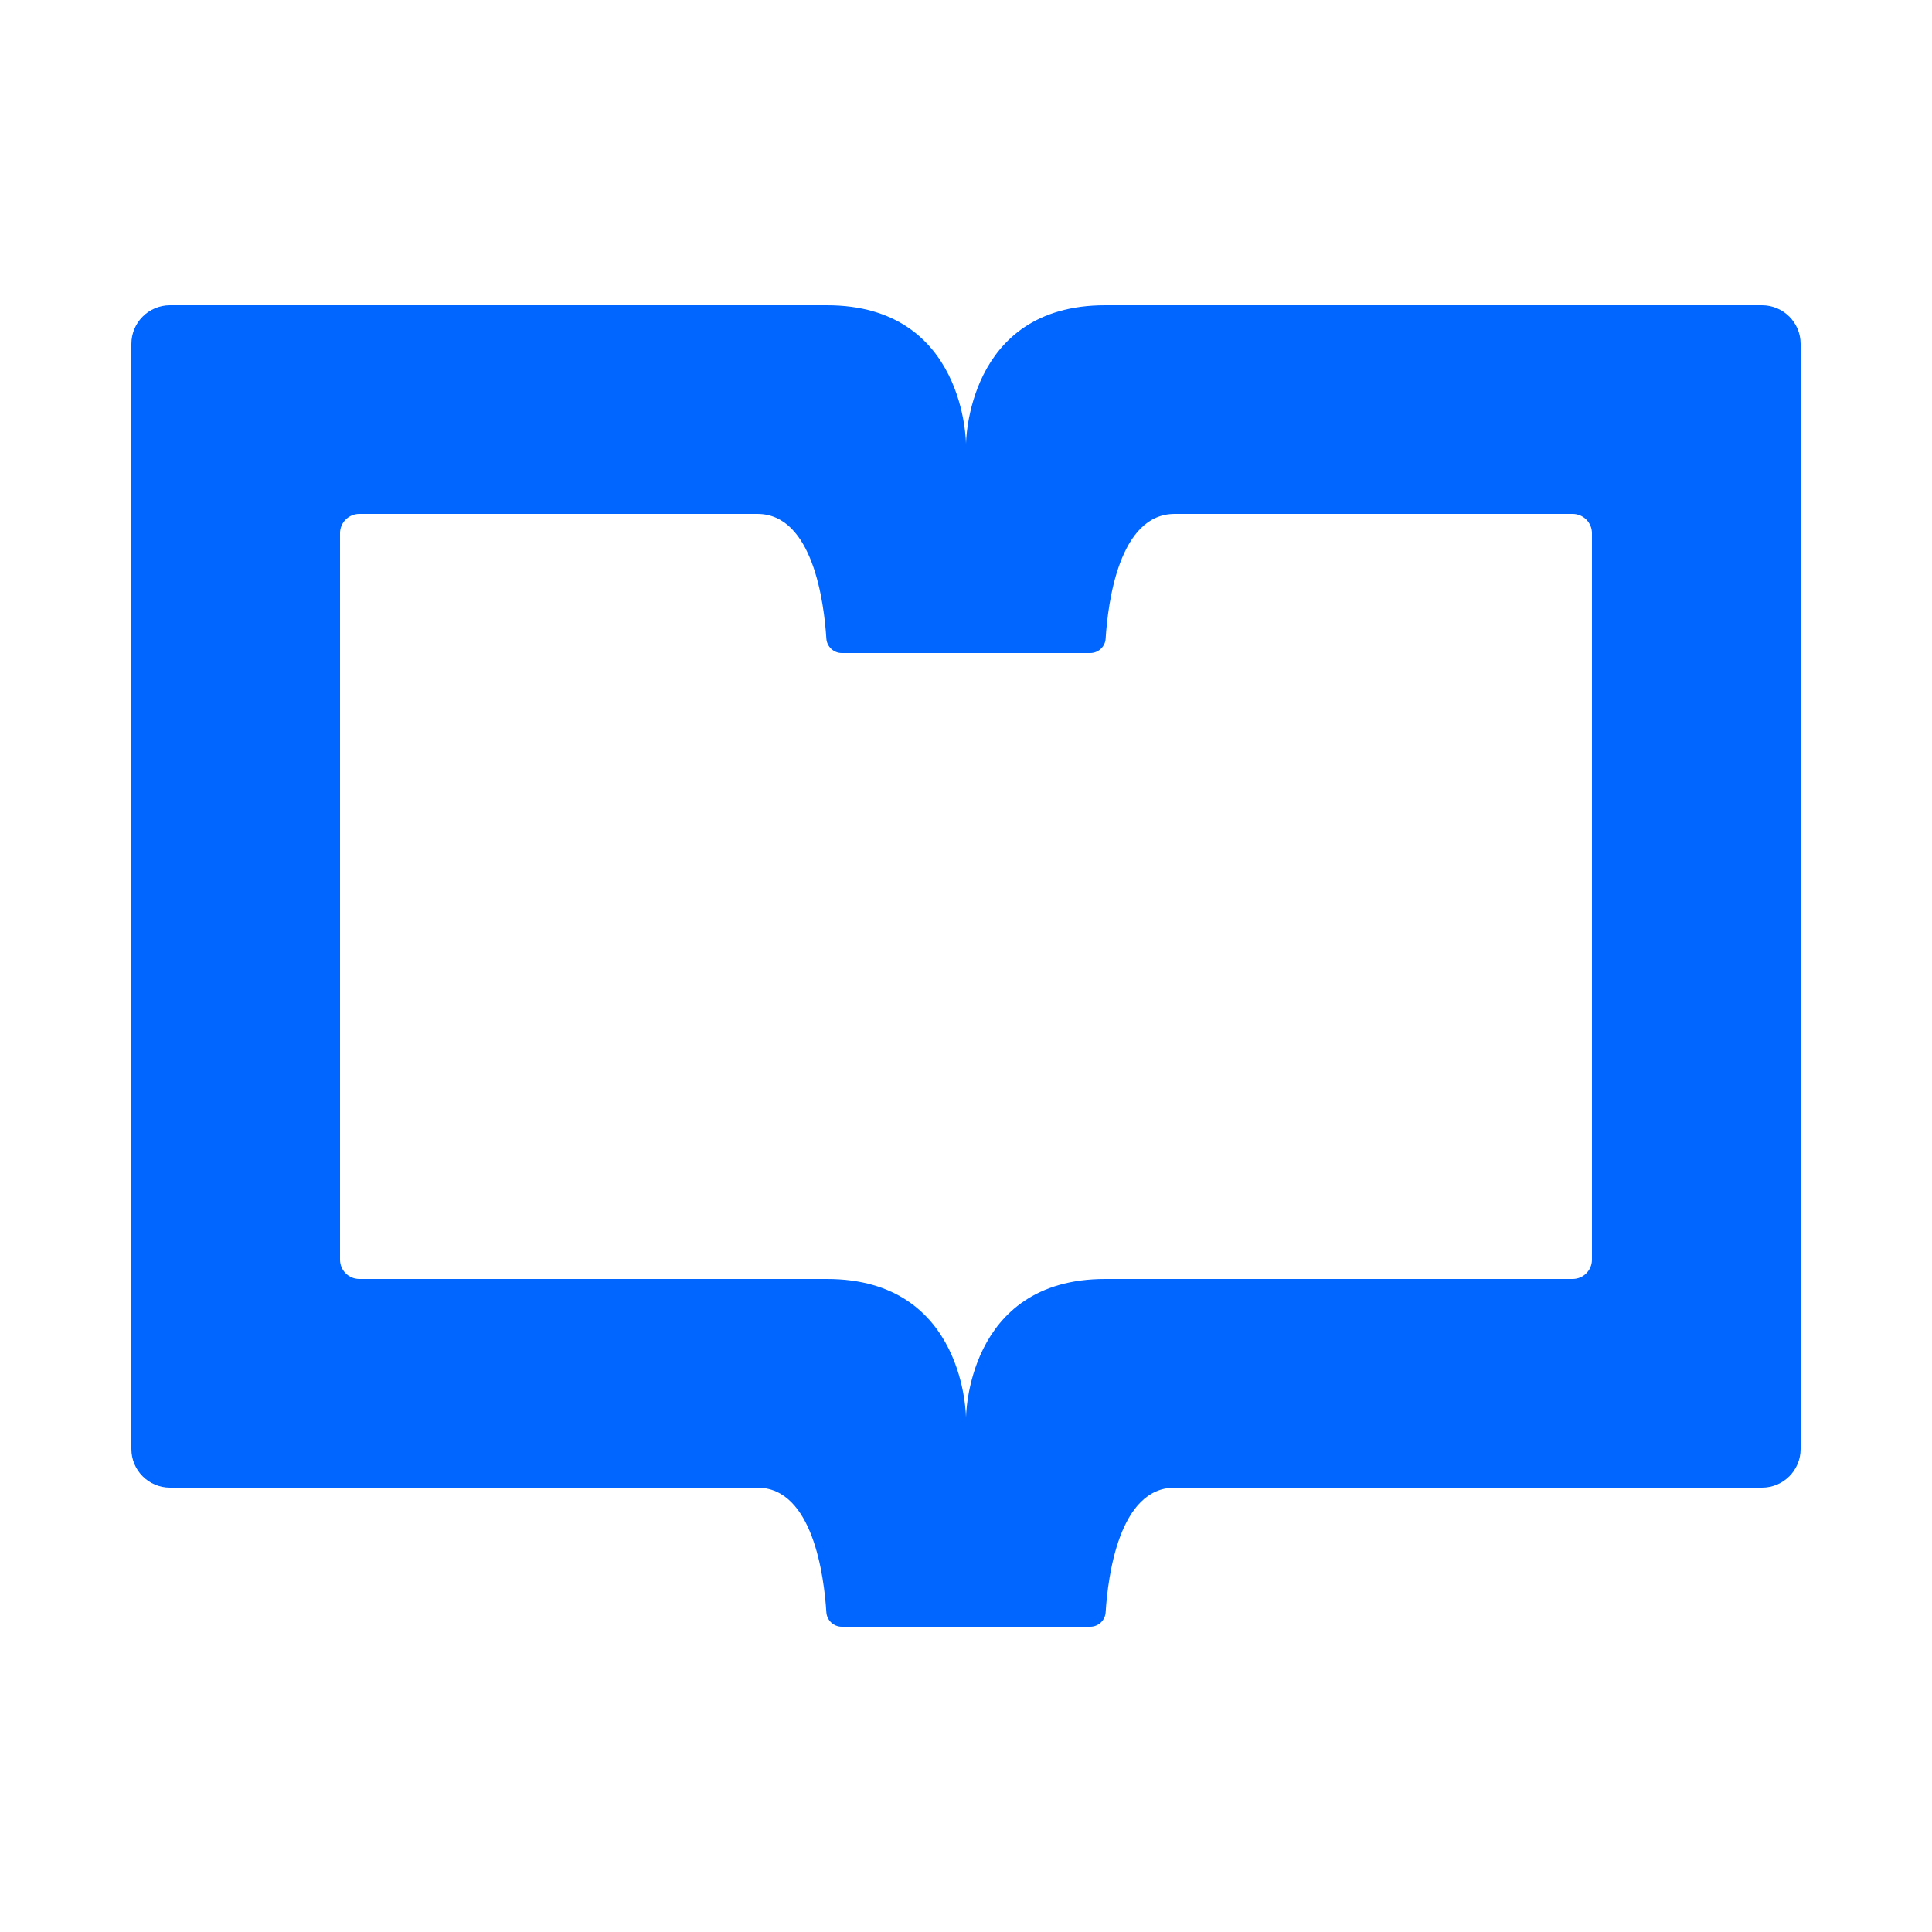
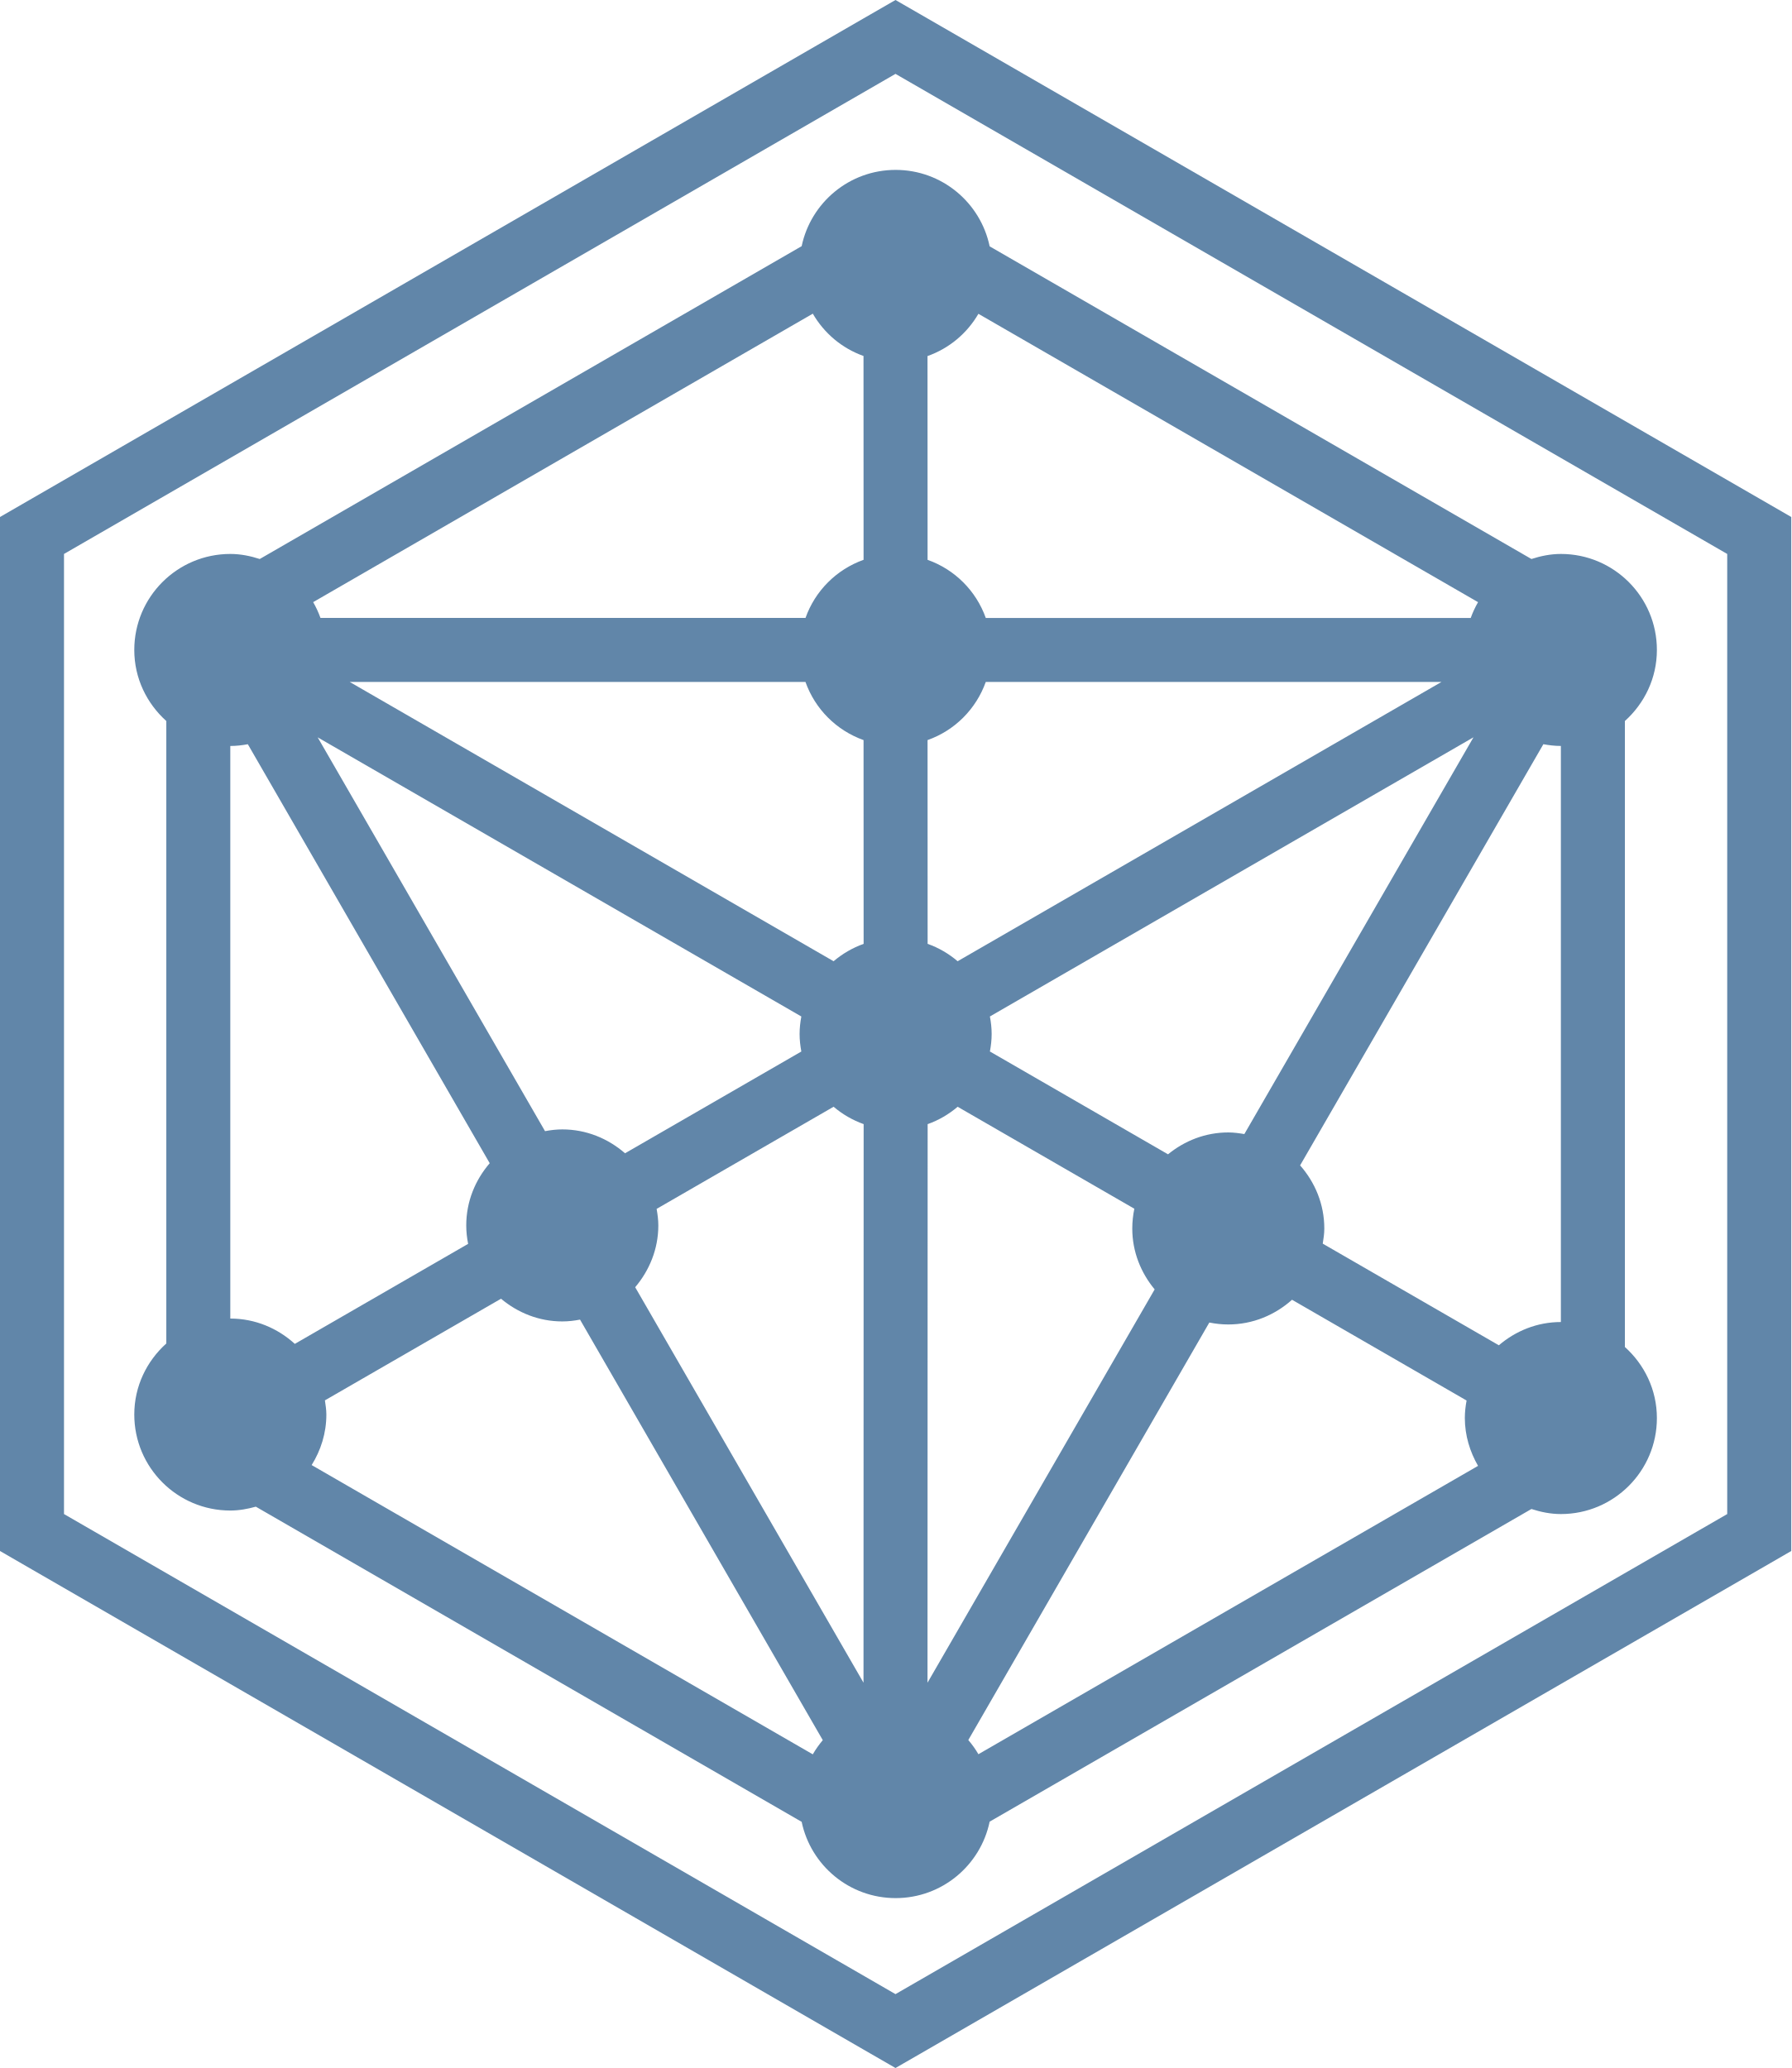
- <svg xmlns="http://www.w3.org/2000/svg" id="Layer_1" viewBox="0 0 250 250">
-   <path d="m143,39.5c-18,0-18,18-18,18,0,0,0-18-18-18H22c-2.76,0-5,2.24-5,5v143c0,2.76,2.24,5,5,5h76c7.2,0,8.64,11.52,8.93,16.13.07,1.05.95,1.87,2,1.87h32.14c1.06,0,1.94-.82,2-1.87.29-4.61,1.73-16.13,8.93-16.13h76c2.76,0,5-2.24,5-5V44.5c0-2.76-2.24-5-5-5h-85Zm63,123.5c0,1.38-1.12,2.5-2.5,2.5h-60.5c-18,0-18,18-18,18,0,0,0-18-18-18h-60.5c-1.38,0-2.5-1.12-2.5-2.5v-94c0-1.38,1.12-2.5,2.5-2.5h51.5c7.2,0,8.64,11.52,8.93,16.13.07,1.05.95,1.87,2,1.87h32.14c1.06,0,1.94-.82,2-1.87.29-4.61,1.73-16.13,8.93-16.13h51.5c1.38,0,2.5,1.12,2.5,2.5v94Z" style="fill:#06f;" />
+ <svg xmlns="http://www.w3.org/2000/svg" viewBox="-1214.754 -155.125 630.252 727.736">
+   <g transform="matrix(8.103241, 0, 0, 8.103241, -1214.754, -155.1251)">
+     <g id="SvgjsG1355" featurekey="tOsHRK-0" transform="matrix(0.9978674,0,0,0.9978674,-11.00448,-4.989337)" fill="#6186a9">
+       <g>
+         <path d="M87.579,26.695L51.387,5.803L49.994,5l-1.393,0.803L12.421,26.695L11.028,27.5v1.608v41.784V72.5l1.393,0.805   l36.181,20.892L49.994,95l1.393-0.803l36.192-20.892l1.393-0.805v-1.608V29.108V27.5L87.579,26.695z M86.186,70.892L49.994,91.785   L13.813,70.892V29.108L49.994,8.215l36.191,20.893V70.892z" />
+         <path d="M45.911,15.713l-23.58,13.615c-0.405-0.131-0.832-0.22-1.281-0.22c-2.307,0-4.179,1.872-4.179,4.178   c0,1.232,0.544,2.329,1.394,3.093v27.089c-0.85,0.765-1.394,1.861-1.394,3.093c0,2.307,1.872,4.178,4.179,4.178   c0.387,0,0.754-0.07,1.11-0.168l23.751,13.716c0.397,1.894,2.075,3.319,4.089,3.319c2.016,0,3.696-1.428,4.091-3.327l23.575-13.607   c0.405,0.131,0.832,0.22,1.281,0.22c2.307,0,4.178-1.872,4.178-4.178c0-1.232-0.544-2.329-1.393-3.093V36.379   c0.849-0.765,1.393-1.861,1.393-3.093c0-2.307-1.871-4.178-4.178-4.178c-0.449,0-0.876,0.089-1.281,0.22L54.091,15.721   c-0.395-1.898-2.075-3.327-4.091-3.327C47.986,12.394,46.309,13.819,45.911,15.713z M75.343,68.795L53.602,81.344   c-0.128-0.22-0.274-0.424-0.44-0.617L63.65,62.557c0.267,0.054,0.541,0.084,0.824,0.084c1.069,0,2.035-0.414,2.775-1.075   l7.595,4.385c-0.046,0.248-0.076,0.5-0.076,0.762C74.769,67.476,74.989,68.18,75.343,68.795z M25.166,65.944l7.663-4.423   c0.724,0.607,1.646,0.988,2.666,0.988c0.264,0,0.52-0.03,0.772-0.079L46.83,80.732c-0.163,0.193-0.307,0.397-0.435,0.617   L24.589,68.76c0.4-0.642,0.64-1.39,0.64-2.198C25.229,66.349,25.195,66.148,25.166,65.944z M48.602,20.492l0.003,8.871   c-1.181,0.422-2.108,1.35-2.527,2.53H24.973c-0.087-0.242-0.193-0.471-0.318-0.688l21.741-12.554   C46.888,19.502,47.663,20.158,48.602,20.492z M73.751,34.679L52.698,46.833c-0.384-0.327-0.821-0.585-1.306-0.756l-0.003-8.868   c1.184-0.419,2.111-1.349,2.533-2.53H73.751z M61.271,61.115l-9.884,17.117l0.006-24.309c0.484-0.171,0.922-0.43,1.306-0.756   l7.688,4.437c-0.057,0.277-0.09,0.566-0.09,0.859C60.296,59.475,60.672,60.392,61.271,61.115z M39.6,57.611l7.701-4.445   c0.384,0.327,0.822,0.582,1.307,0.756l-0.006,24.309L38.667,61.02c0.617-0.729,1.007-1.659,1.007-2.69   C39.674,58.085,39.641,57.846,39.6,57.611z M46.077,34.679c0.419,1.181,1.347,2.108,2.527,2.53l0.003,8.868   c-0.484,0.174-0.923,0.43-1.307,0.756L26.246,34.679H46.077z M45.897,49.238c-0.046,0.248-0.076,0.5-0.076,0.762   s0.03,0.514,0.076,0.762l-7.671,4.429c-0.735-0.639-1.682-1.039-2.731-1.039c-0.256,0-0.506,0.03-0.751,0.076l-9.892-17.138   L45.897,49.238z M65.174,54.355c-0.229-0.038-0.46-0.071-0.699-0.071c-0.998,0-1.904,0.364-2.622,0.952l-7.751-4.475   c0.047-0.248,0.076-0.5,0.076-0.762s-0.029-0.514-0.076-0.762l21.042-12.149L65.174,54.355z M75.024,31.894H53.923   c-0.422-1.184-1.35-2.111-2.533-2.53l-0.003-8.868c0.941-0.332,1.72-0.987,2.215-1.839l21.741,12.549   C75.218,31.425,75.111,31.651,75.024,31.894z M21.05,37.465c0.261,0,0.515-0.03,0.762-0.076l10.525,18.234   c-0.629,0.731-1.021,1.667-1.021,2.707c0,0.275,0.03,0.544,0.082,0.803l-7.541,4.353c-0.743-0.677-1.723-1.102-2.808-1.102V37.465z    M78.947,62.535c-1.034,0-1.97,0.389-2.699,1.012l-7.663-4.423c0.035-0.218,0.068-0.435,0.068-0.661   c0-1.055-0.405-2.01-1.053-2.745l10.585-18.33c0.247,0.046,0.5,0.076,0.762,0.076V62.535z" />
+       </g>
+     </g>
+   </g>
</svg>
